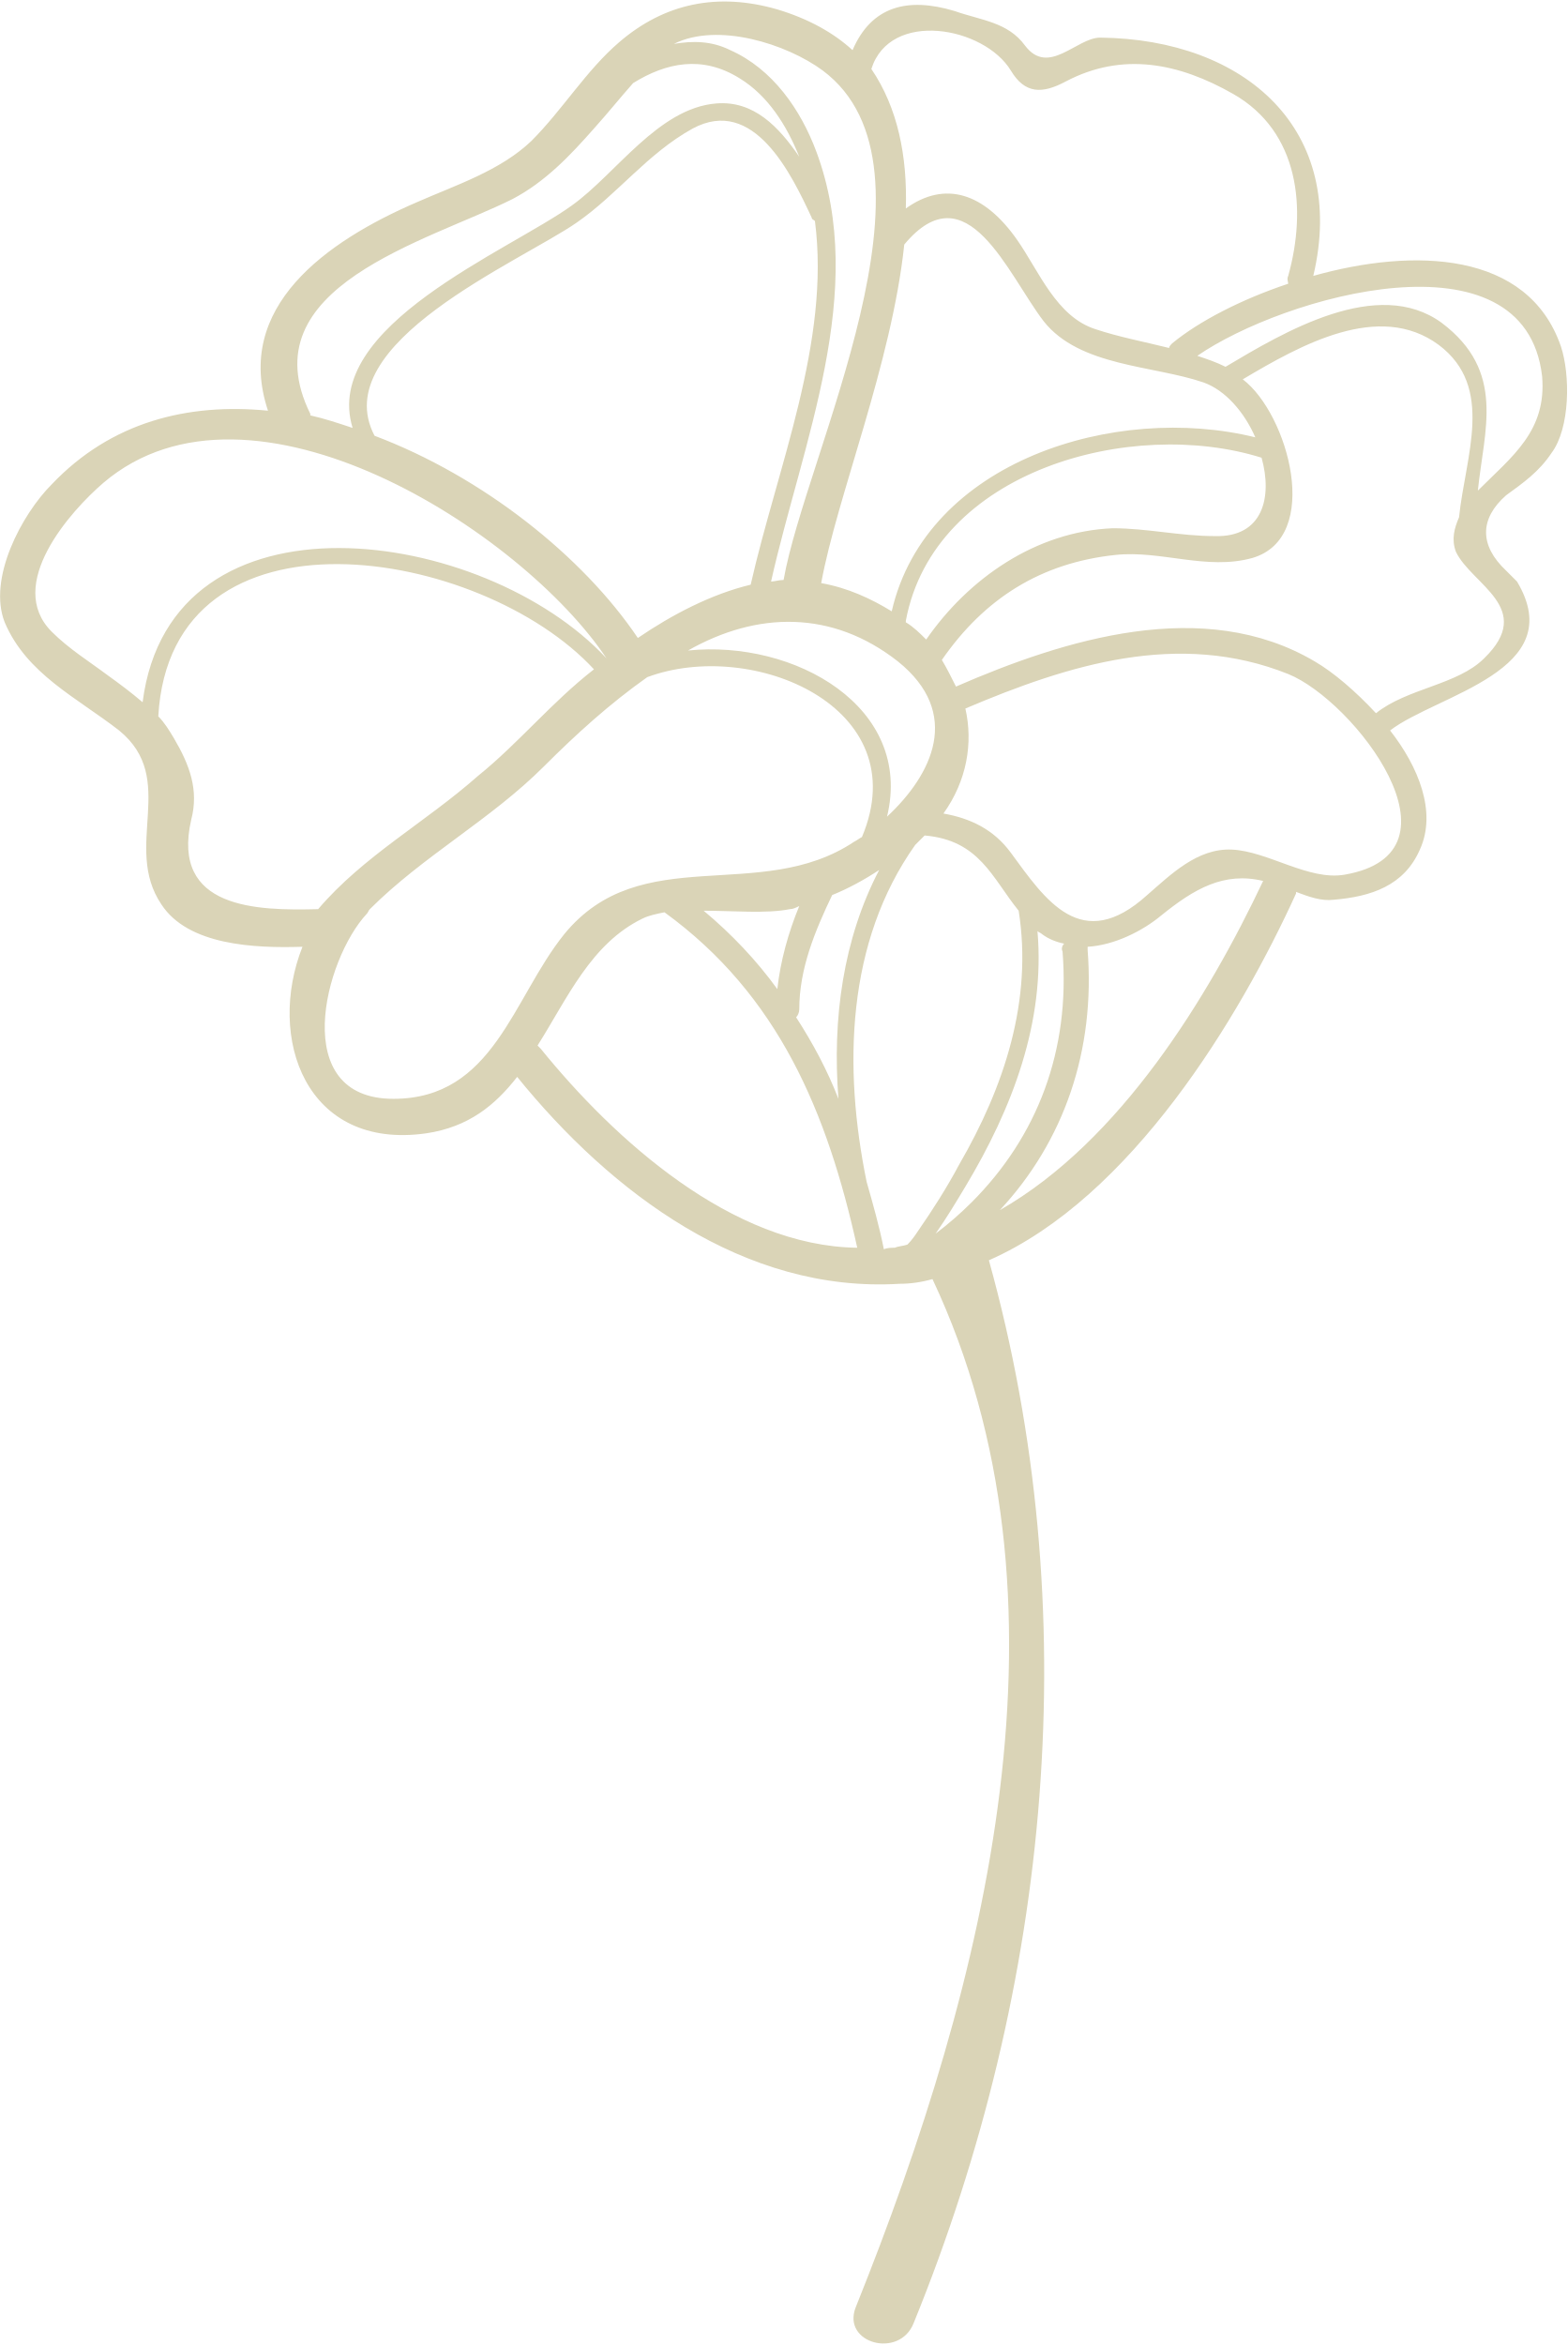
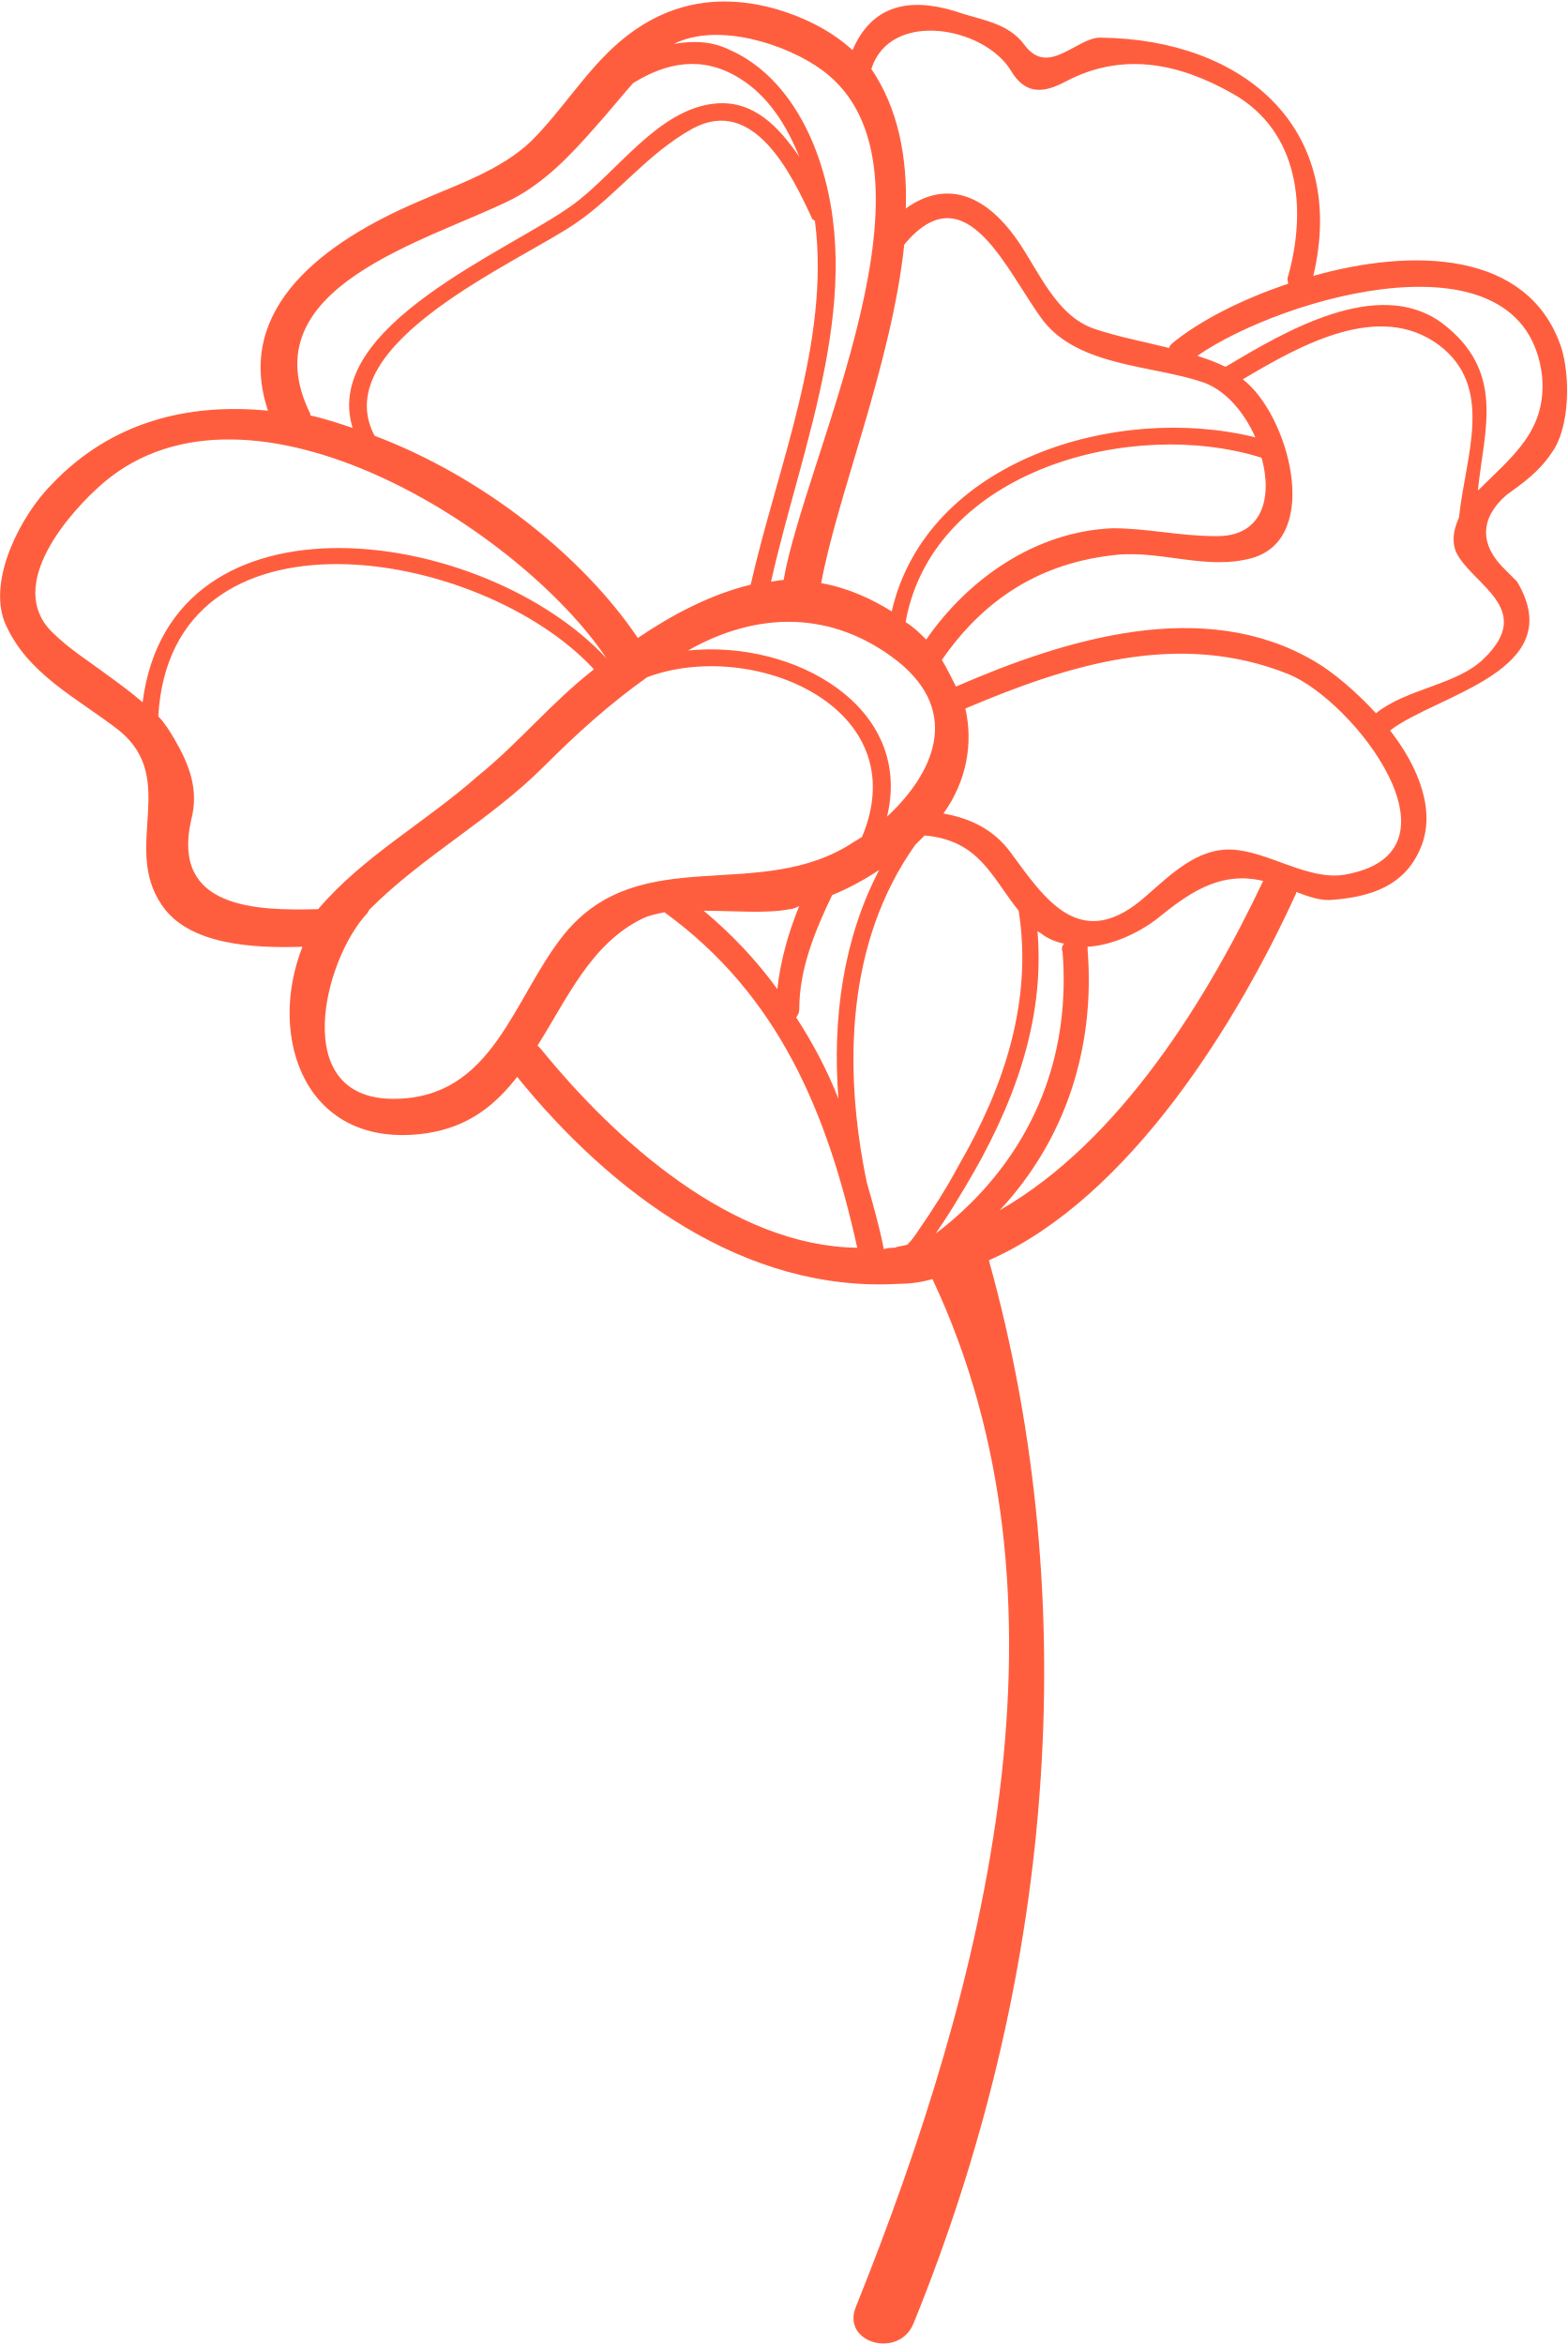
<svg xmlns="http://www.w3.org/2000/svg" version="1.1" id="Layer_1" x="0px" y="0px" viewBox="0 0 100 149.6" style="enable-background:new 0 0 100 149.6;" xml:space="preserve">
  <style type="text/css">
- 	.flourish{fill:#dad4b7;}
+ 	.flourish{fill:#ff5e3e;}
</style>
  <path class="flourish" d="M94.3,31.3C94.3,31.3,94.3,31.3,94.3,31.3c0.4-3.9,1.8-7.6-2.3-10.7c-4.1-3-10.1,0.6-13.8,2.8  c-0.6-0.3-1.2-0.5-1.8-0.7c5.5-3.8,20.9-8.2,22,1.3C98.7,27.5,96.5,29.1,94.3,31.3 M94.7,42c-1.7,1.7-4.9,1.9-6.9,3.5  c-1.3-1.4-2.7-2.6-3.9-3.3c-7.1-4.2-16-1.4-22.9,1.6c-0.3-0.6-0.6-1.2-0.9-1.7c2.7-3.9,6.3-6.2,11.1-6.7c2.9-0.3,5.8,1,8.7,0.2  c4.5-1.3,2.3-9.2-0.6-11.4c3.7-2.2,8.7-5,12.5-2.2c3.6,2.7,1.7,7.1,1.3,11c-0.3,0.7-0.5,1.4-0.2,2.2C93.9,37.3,98,38.8,94.7,42   M85.8,55.8c-2.3,0.4-4.9-1.5-7.2-1.6c-2.2-0.1-3.9,1.6-5.4,2.9c-4.2,3.8-6.5,0.3-8.7-2.7c-1.1-1.5-2.6-2.2-4.3-2.5  c1.5-2.1,1.9-4.5,1.4-6.7c6.6-2.8,13.6-5,20.6-2.2C86.4,44.7,93.9,54.4,85.8,55.8 M63.8,77.2c4.1-4.4,6.1-10.2,5.6-16.6  c0-0.1,0-0.1,0-0.2c1.7-0.1,3.5-1,4.7-2c2.1-1.7,4-2.8,6.5-2.2C77.1,63.6,71.5,72.8,63.8,77.2 M62,76.7c-0.7,0.7-1.5,1.4-2.3,2  c0.7-1,1.3-2,1.9-3c3-5,5.1-10.5,4.6-16.3c0.1,0.1,0.2,0.1,0.3,0.2c0.4,0.3,0.9,0.5,1.4,0.6c-0.1,0.1-0.2,0.3-0.1,0.5  C68.3,67,66.2,72.5,62,76.7 M58.6,78.5c-0.2,0.3-0.4,0.6-0.7,0.9c-0.3,0.1-0.6,0.1-0.8,0.2c-0.2,0-0.5,0-0.7,0.1  c-0.3-1.5-0.7-2.9-1.1-4.3c-1.5-7.3-1.3-15.3,3.1-21.5c0.2-0.2,0.4-0.4,0.6-0.6c0,0,0,0,0,0c3.5,0.3,4.3,2.7,6,4.8  c0.9,5.7-0.9,11.2-3.8,16.2C60.4,75.8,59.5,77.2,58.6,78.5 M34.5,66.9c-0.1-0.1-0.1-0.1-0.2-0.2c1.9-3,3.4-6.5,6.7-8.1  c0.4-0.2,0.9-0.3,1.4-0.4c7.3,5.3,10.4,12.8,12.3,21.4C46.7,79.5,39.2,72.7,34.5,66.9 M25.1,70.1c-6.7,0-4.4-8.9-1.7-11.8  c0.1-0.1,0.1-0.2,0.2-0.3c3.4-3.4,7.7-5.7,11.1-9.1c2.1-2.1,4.2-4,6.6-5.7C48,40.7,58.5,45.1,55,53.4c-0.2,0.1-0.3,0.2-0.5,0.3  c-6,4-13.6-0.1-18.5,5.9C32.7,63.7,31.5,70.1,25.1,70.1 M20.3,58c-3.9,0.1-9.4,0-8.1-5.7c0.5-1.9-0.1-3.5-1.1-5.2  c-0.3-0.5-0.6-1-1-1.4c0.8-14.1,20.6-10.8,27.8-3c-2.7,2.1-4.8,4.7-7.4,6.8C27.1,52.5,23.2,54.6,20.3,58C20.3,58,20.3,58,20.3,58   M9.1,44.8c-0.7-0.6-1.5-1.2-2.2-1.7c-1.2-0.9-2.5-1.7-3.6-2.8c-3-3,1.2-7.7,3.3-9.5c9.4-8,26.7,3.1,32.1,11.2c0,0,0,0,0,0  C30.9,33.6,10.9,30.7,9.1,44.8 M32.7,12.7c2.1-1.1,3.7-2.8,5.2-4.5c0.9-1,1.7-2,2.5-2.9c2.1-1.3,4.4-1.8,6.8-0.3  C49,6.1,50.2,8,51,10c-1.3-1.9-2.9-3.6-5.3-3.4c-3.7,0.3-6.4,4.5-9.2,6.5c-4,2.9-16,7.7-14,14.2c-0.9-0.3-1.8-0.6-2.7-0.8  c0,0,0-0.1,0-0.1C15.8,18.3,27.3,15.4,32.7,12.7 M52.5,4.5c8.3,6.2-1.1,24.5-2.5,32.5c-0.3,0-0.6,0.1-0.8,0.1  c2-8.9,6.2-18.5,2.9-27.4c-1-2.7-2.8-5.3-5.5-6.5c-1.2-0.6-2.4-0.6-3.6-0.4C45.8,1.4,50.2,2.8,52.5,4.5 M56.9,39  c-1.3-0.8-2.8-1.5-4.5-1.8c1-5.5,4.5-14,5.3-21.6c4-4.8,6.6,1.9,8.9,4.9c2.3,2.9,7,2.8,10.2,3.9c1.4,0.5,2.6,1.9,3.3,3.5  C71.2,25.7,59.1,29.4,56.9,39 M59.1,40.8c-0.4-0.4-0.8-0.8-1.3-1.1c0,0,0,0,0-0.1c1.8-9.6,14.4-13,22.7-10.4c0.7,2.5,0.1,5.1-3,5  c-2.2,0-4.3-0.5-6.5-0.5C66.1,33.9,61.8,36.9,59.1,40.8 M40.7,40.7C40.7,40.7,40.7,40.6,40.7,40.7c-3.5-5.2-9.9-10.3-16.8-12.9  c-3.1-5.9,9.3-11.1,12.9-13.6c2.6-1.8,4.5-4.4,7.4-6c3.9-2.1,6.3,2.9,7.6,5.7c0,0.1,0.1,0.1,0.2,0.2c1,7.7-2.4,15.7-4.1,23.2  C45.4,37.9,42.9,39.2,40.7,40.7 M49.6,63.1c-1.3-1.8-2.9-3.5-4.7-5c1.9,0,4,0.2,5.5-0.1c0.2,0,0.4-0.1,0.6-0.2  C50.3,59.5,49.8,61.3,49.6,63.1 M53.5,70.1c-0.7-1.8-1.6-3.5-2.7-5.2c0.1-0.1,0.2-0.3,0.2-0.5c0-2.6,1-5,2.1-7.3c1-0.4,2.1-1,3-1.6  C53.8,59.9,53.1,65,53.5,70.1 M43.9,41.5c4.4-2.5,9.2-2.6,13.4,0.7c4.1,3.3,2.2,7.2-0.7,9.9C58.3,45.1,50.7,40.8,43.9,41.5   M55.6,4.4c1.2-3.8,7.2-2.7,8.9,0.1c0.9,1.5,2,1.5,3.5,0.7C71.6,3.3,75.2,4,78.7,6c4.2,2.4,4.7,7.3,3.5,11.6c-0.1,0.2,0,0.4,0,0.5  c-3,1-5.7,2.4-7.4,3.8c-0.1,0.1-0.2,0.2-0.2,0.3c-1.6-0.4-3.2-0.7-4.7-1.2c-2.5-0.8-3.6-3.7-5-5.7c-2.1-3-4.6-3.8-7.1-2  C57.9,10,57.3,6.9,55.6,4.4C55.6,4.5,55.6,4.5,55.6,4.4 M99,28.9c1.2-1.6,1.2-5,0.6-6.8c-2.1-6.1-9.4-6.3-15.8-4.5  C86,8.3,79.5,2.5,70.2,2.4c-1.5,0-3.3,2.5-4.8,0.5c-1.1-1.5-2.8-1.6-4.5-2.2c-3-0.9-5.3-0.3-6.5,2.5c-1.2-1.1-2.8-2-4.8-2.6  c-3.8-1.1-7.2-0.4-10.1,2.1C37.4,4.5,35.9,7,33.9,9c-2,1.9-4.8,2.8-7.3,3.9c-5.8,2.5-11.7,6.7-9.5,13.3c-5.1-0.5-10,0.7-13.8,4.7  c-1.9,1.9-4.1,6-3,8.8c1.4,3.3,4.6,4.8,7.3,6.9c3.8,3.1,0.2,7.4,2.7,11.1c1.7,2.6,5.9,2.8,9,2.7c-2.3,5.8,0.2,13,7.9,11.9  c2.7-0.4,4.4-1.8,5.8-3.6c6,7.4,14.5,13.8,24.4,13.2c0.7,0,1.4-0.1,2.1-0.3c9.6,20.4,3.5,44.7-4.9,65.6c-0.9,2.3,2.8,3.3,3.7,1  c8.8-21.6,11-45.5,4.8-67.8c9.1-4,16-15.5,19.6-23.4c0,0,0-0.1,0-0.1c0.8,0.3,1.6,0.6,2.4,0.5c2.4-0.2,4.5-0.9,5.5-3.2  c1.1-2.4-0.1-5.3-1.9-7.6c3-2.3,11.5-3.8,8.1-9.5c-0.2-0.2-0.4-0.4-0.7-0.7c-1.7-1.6-1.7-3.3,0-4.8C97.2,30.8,98.2,30.1,99,28.9" />
</svg>
